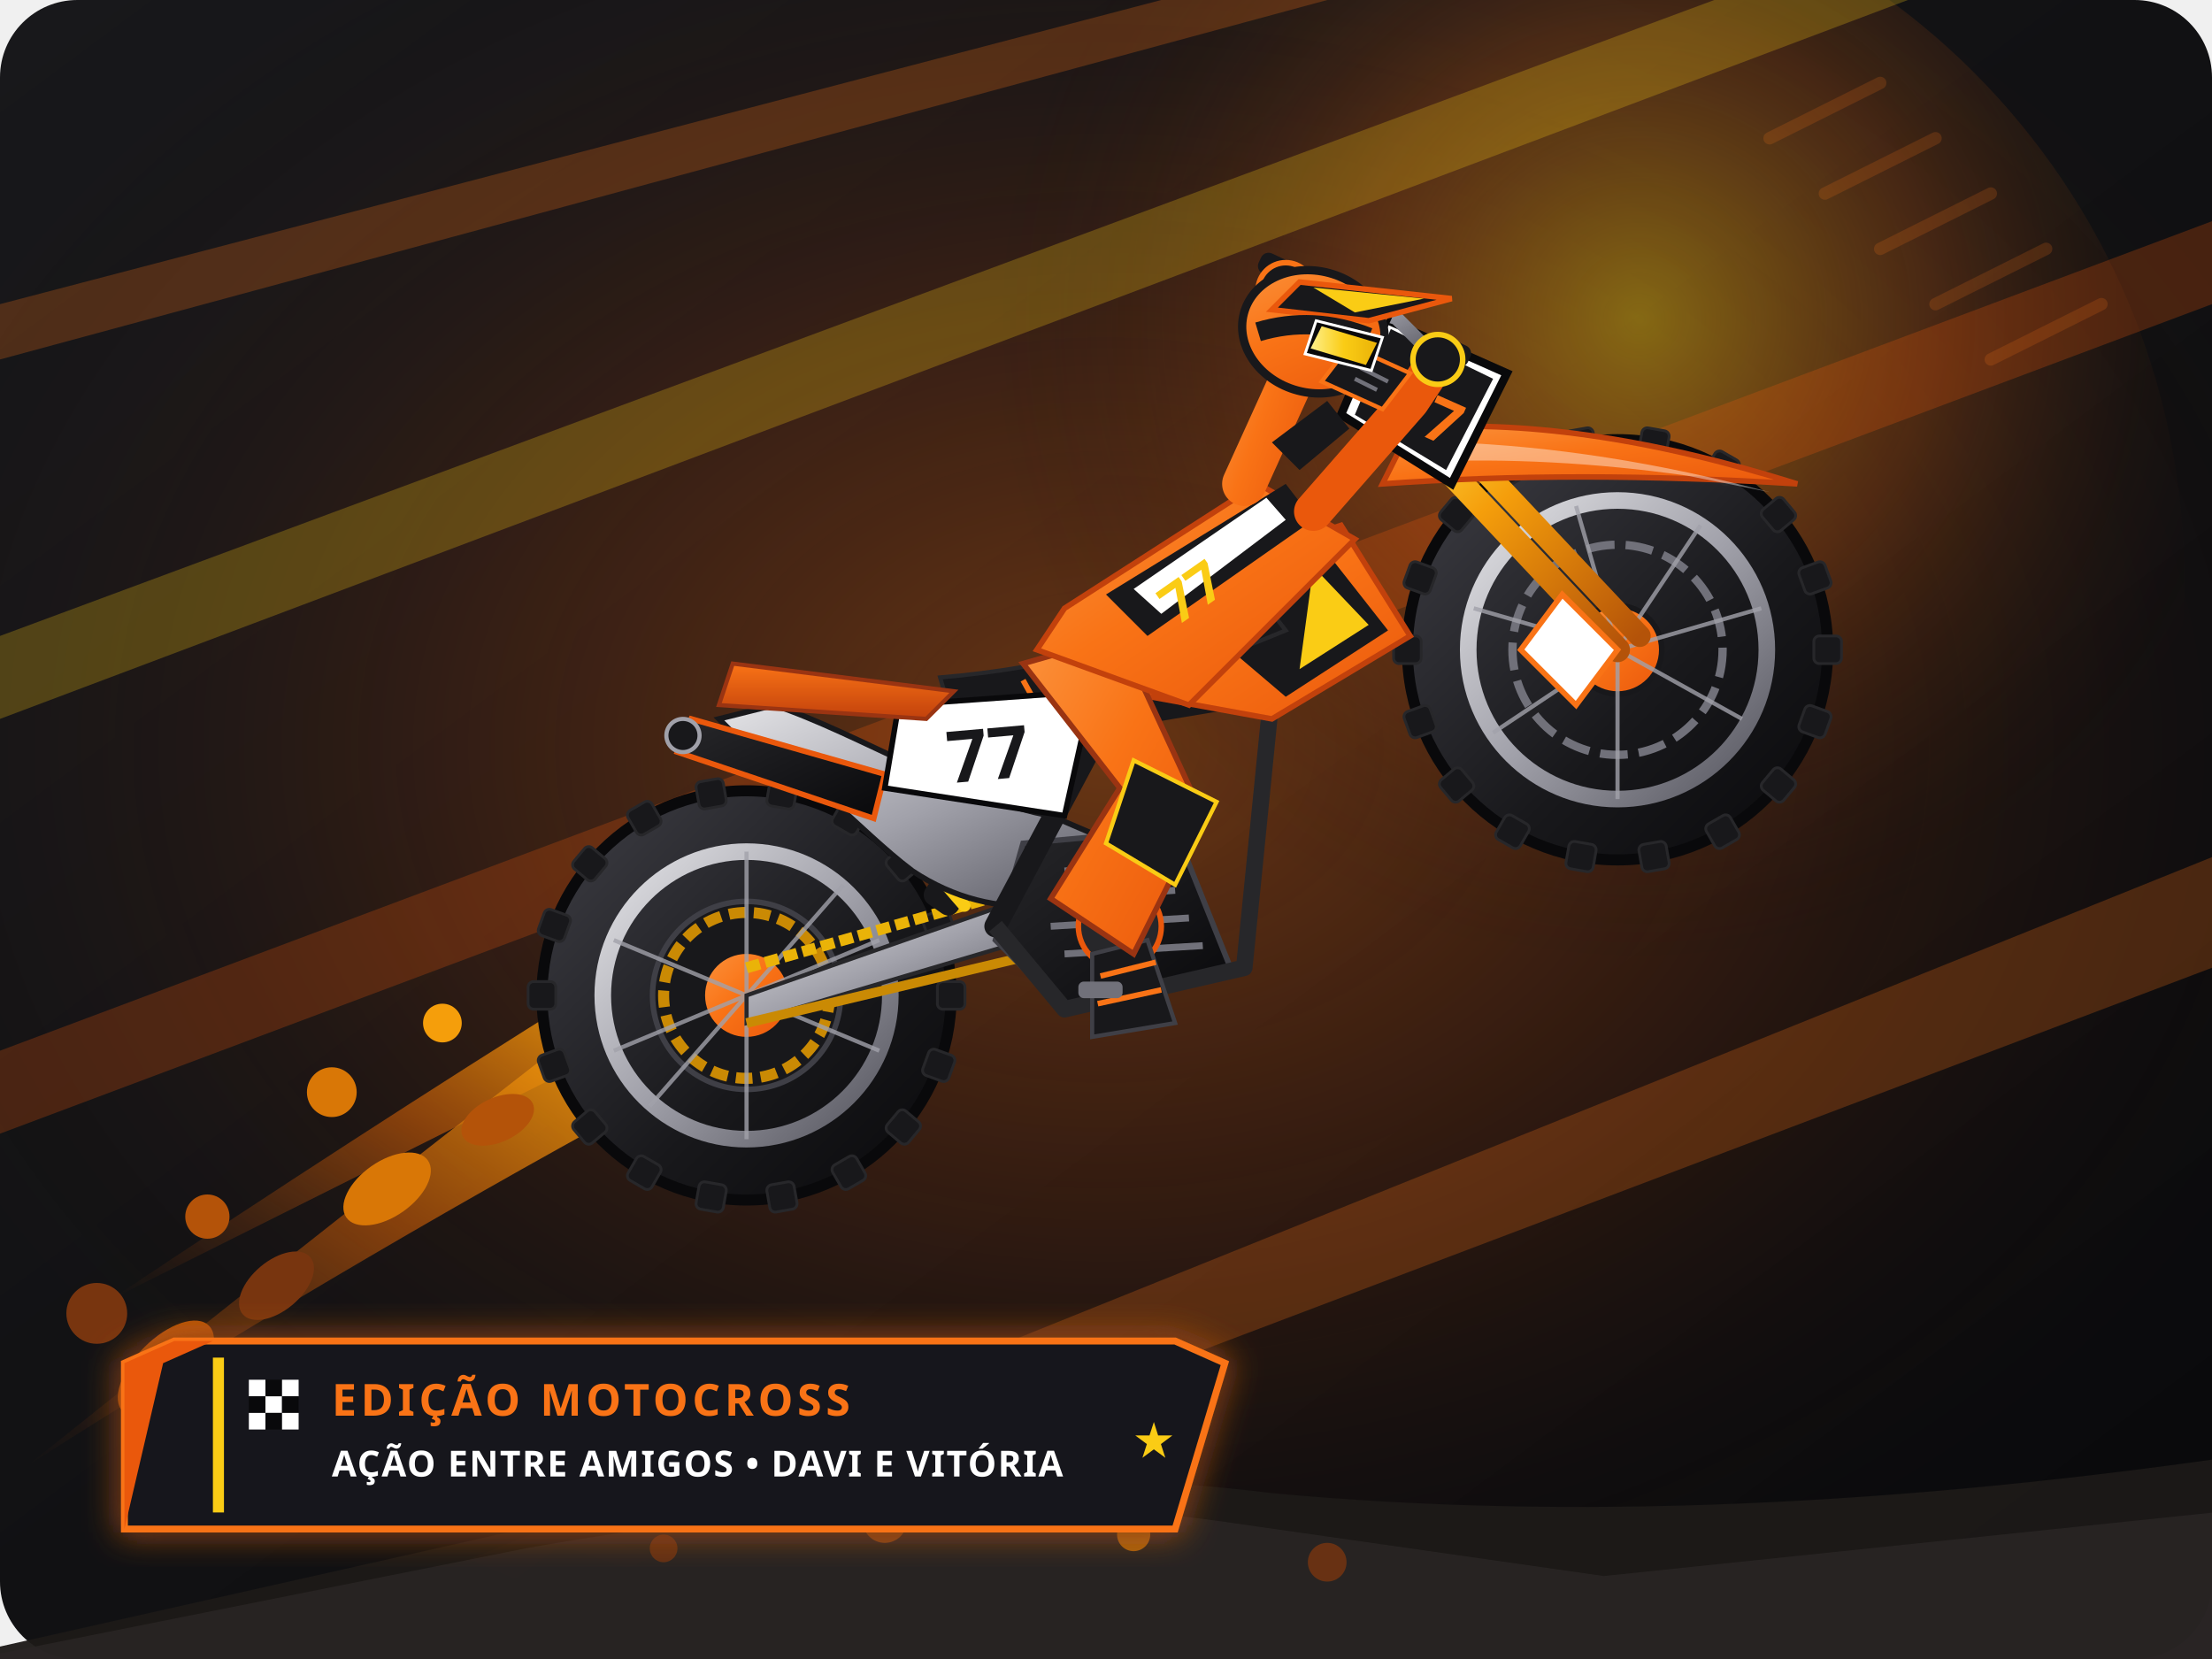
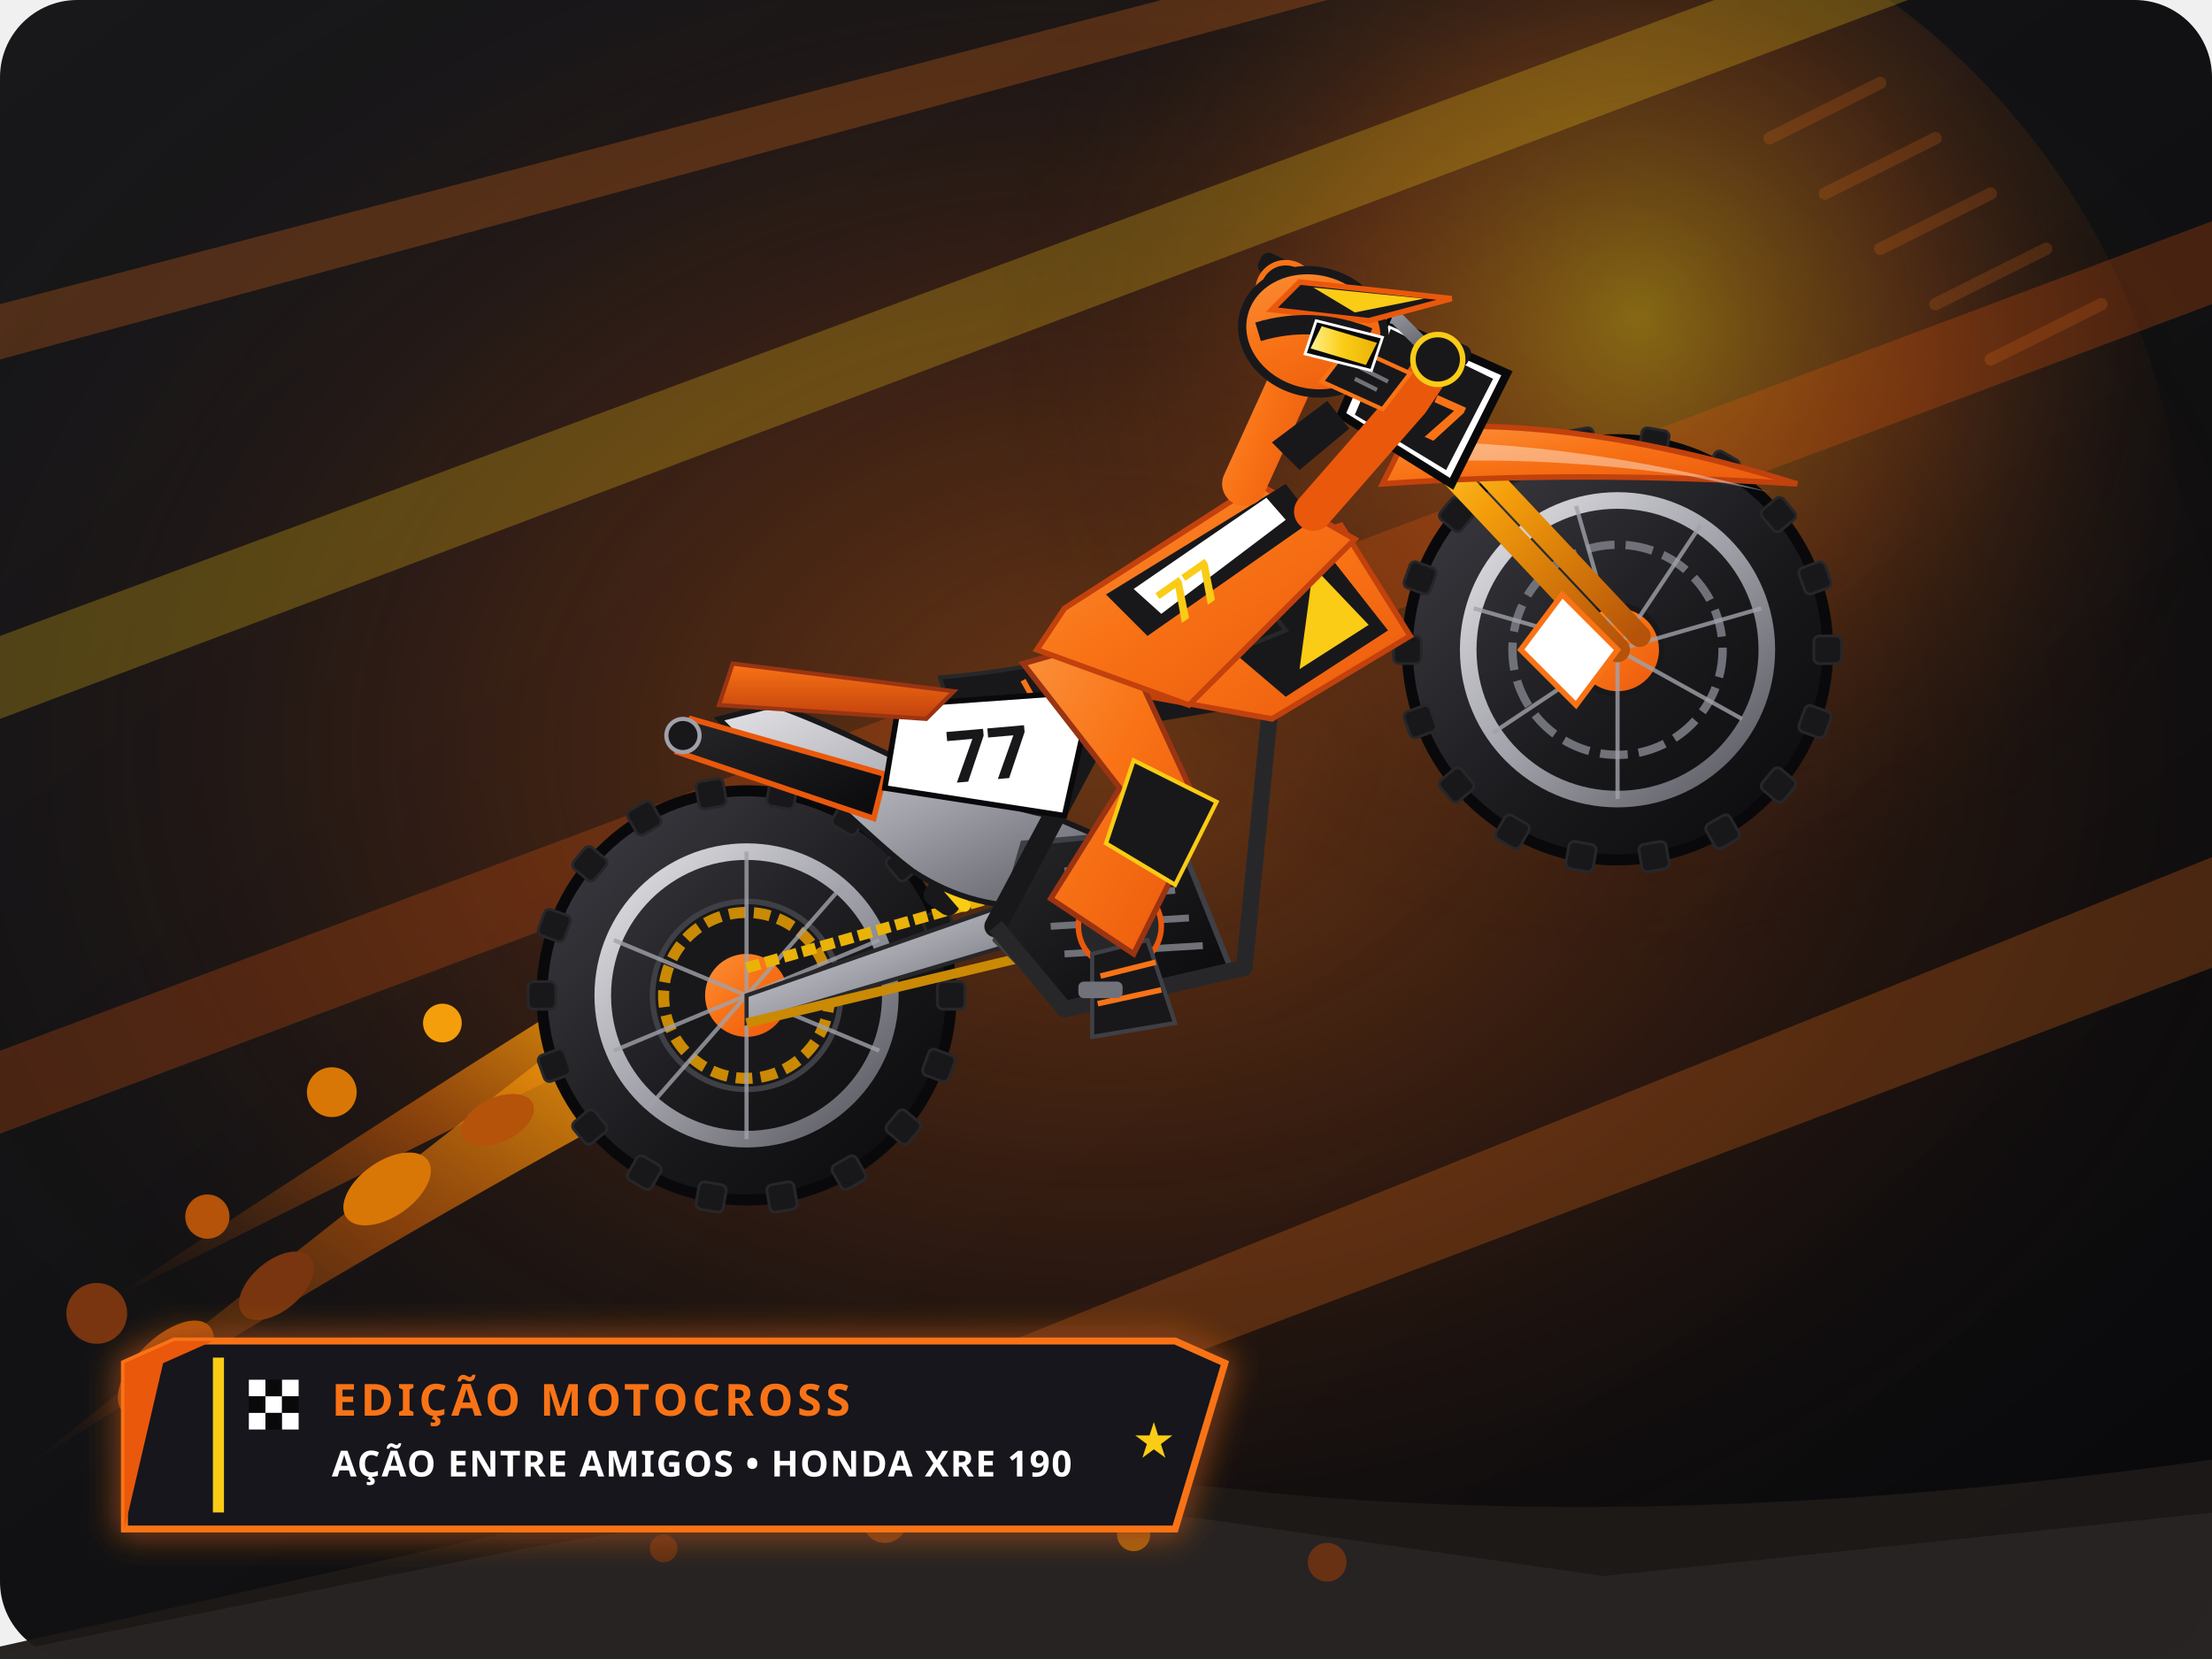
<svg xmlns="http://www.w3.org/2000/svg" viewBox="0 0 800 600" width="100%" height="100%">
  <defs>
    <linearGradient id="bgGrad" x1="0%" y1="0%" x2="100%" y2="100%">
      <stop offset="0%" stop-color="#18181b" />
      <stop offset="50%" stop-color="#111113" />
      <stop offset="100%" stop-color="#09090b" />
    </linearGradient>
    <radialGradient id="glowOrange" cx="50%" cy="45%" r="60%">
      <stop offset="0%" stop-color="#f97316" stop-opacity="0.38" />
      <stop offset="50%" stop-color="#ea580c" stop-opacity="0.14" />
      <stop offset="100%" stop-color="#09090b" stop-opacity="0" />
    </radialGradient>
    <radialGradient id="sunburst" cx="62%" cy="32%" r="45%">
      <stop offset="0%" stop-color="#facc15" stop-opacity="0.45" />
      <stop offset="45%" stop-color="#f97316" stop-opacity="0.22" />
      <stop offset="100%" stop-color="#09090b" stop-opacity="0" />
    </radialGradient>
    <linearGradient id="orangeGrad" x1="0%" y1="0%" x2="100%" y2="100%">
      <stop offset="0%" stop-color="#fb923c" />
      <stop offset="45%" stop-color="#f97316" />
      <stop offset="100%" stop-color="#ea580c" />
    </linearGradient>
    <linearGradient id="deepOrange" x1="0%" y1="0%" x2="0%" y2="100%">
      <stop offset="0%" stop-color="#f97316" />
      <stop offset="100%" stop-color="#c2410c" />
    </linearGradient>
    <linearGradient id="yellowGrad" x1="0%" y1="0%" x2="100%" y2="0%">
      <stop offset="0%" stop-color="#fef08a" />
      <stop offset="50%" stop-color="#facc15" />
      <stop offset="100%" stop-color="#eab308" />
    </linearGradient>
    <linearGradient id="carbonGrad" x1="0%" y1="0%" x2="100%" y2="100%">
      <stop offset="0%" stop-color="#27272a" />
      <stop offset="50%" stop-color="#18181b" />
      <stop offset="100%" stop-color="#09090b" />
    </linearGradient>
    <linearGradient id="tireGrad" x1="0%" y1="0%" x2="100%" y2="100%">
      <stop offset="0%" stop-color="#3f3f46" />
      <stop offset="60%" stop-color="#18181b" />
      <stop offset="100%" stop-color="#09090b" />
    </linearGradient>
    <linearGradient id="metalGrad" x1="0%" y1="0%" x2="100%" y2="100%">
      <stop offset="0%" stop-color="#e4e4e7" />
      <stop offset="50%" stop-color="#a1a1aa" />
      <stop offset="100%" stop-color="#52525b" />
    </linearGradient>
    <linearGradient id="goldFork" x1="0%" y1="0%" x2="100%" y2="100%">
      <stop offset="0%" stop-color="#fde047" />
      <stop offset="40%" stop-color="#f59e0b" />
      <stop offset="100%" stop-color="#b45309" />
    </linearGradient>
    <linearGradient id="dirtTrail" x1="100%" y1="0%" x2="0%" y2="100%">
      <stop offset="0%" stop-color="#f59e0b" stop-opacity="0.9" />
      <stop offset="40%" stop-color="#b45309" stop-opacity="0.7" />
      <stop offset="100%" stop-color="#78350f" stop-opacity="0" />
    </linearGradient>
    <filter id="glow" x="-20%" y="-20%" width="140%" height="140%">
      <feGaussianBlur stdDeviation="6" result="blur" />
      <feMerge>
        <feMergeNode in="blur" />
        <feMergeNode in="SourceGraphic" />
      </feMerge>
    </filter>
  </defs>
  <rect width="800" height="600" rx="28" fill="url(#bgGrad)" />
  <rect width="800" height="600" rx="28" fill="url(#glowOrange)" />
  <circle cx="530" cy="210" r="260" fill="url(#sunburst)" />
  <g opacity="0.25">
    <polygon points="0,110 420,0 480,0 0,130" fill="#f97316" />
    <polygon points="0,230 620,0 690,0 0,260" fill="#facc15" />
    <polygon points="0,380 800,80 800,110 0,410" fill="#ea580c" />
    <polygon points="80,600 800,310 800,350 140,600" fill="#f97316" />
  </g>
  <g opacity="0.18" stroke="#f97316" stroke-width="4.5" stroke-linecap="round">
    <line x1="640" y1="50" x2="680" y2="30" />
    <line x1="660" y1="70" x2="700" y2="50" />
    <line x1="680" y1="90" x2="720" y2="70" />
    <line x1="700" y1="110" x2="740" y2="90" />
    <line x1="720" y1="130" x2="760" y2="110" />
  </g>
  <path d="M-20,600 L180,555 Q340,525 460,540 Q620,555 820,525 L820,620 L-20,620 Z" fill="#1c1917" opacity="0.95" />
  <path d="M-10,600 L190,560 Q330,535 440,550 L580,570 L820,545 L820,610 L-10,610 Z" fill="#292524" opacity="0.85" />
  <circle cx="240" cy="560" r="5" fill="#78350f" opacity="0.7" />
  <circle cx="320" cy="550" r="8" fill="#b45309" opacity="0.6" />
  <circle cx="410" cy="555" r="6" fill="#d97706" opacity="0.7" />
  <circle cx="480" cy="565" r="7" fill="#78350f" opacity="0.8" />
  <g id="roost">
    <path d="M220,380 Q140,420 40,470 Q130,410 210,360 Z" fill="url(#dirtTrail)" />
    <path d="M230,400 Q120,460 10,530 Q110,450 200,380 Z" fill="url(#dirtTrail)" />
    <ellipse cx="180" cy="405" rx="14" ry="8" transform="rotate(-25 180 405)" fill="#b45309" />
    <ellipse cx="140" cy="430" rx="18" ry="10" transform="rotate(-35 140 430)" fill="#d97706" />
    <ellipse cx="100" cy="465" rx="16" ry="9" transform="rotate(-40 100 465)" fill="#78350f" />
    <ellipse cx="60" cy="495" rx="22" ry="11" transform="rotate(-45 60 495)" fill="#b45309" />
    <circle cx="160" cy="370" r="7" fill="#f59e0b" />
    <circle cx="120" cy="395" r="9" fill="#d97706" />
    <circle cx="75" cy="440" r="8" fill="#b45309" />
    <circle cx="35" cy="475" r="11" fill="#78350f" />
    <circle cx="90" cy="520" r="12" fill="#92400e" />
  </g>
  <g transform="translate(30, -10)">
    <g id="rear-wheel">
      <circle cx="240" cy="370" r="74" fill="url(#tireGrad)" stroke="#09090b" stroke-width="4" />
      <rect x="309.0" y="365.0" width="10" height="10" rx="2" transform="rotate(0 314.0 370.0)" fill="#18181b" stroke="#27272a" stroke-width="1" />
      <rect x="304.5" y="390.3" width="10" height="10" rx="2" transform="rotate(20 309.5 395.3)" fill="#18181b" stroke="#27272a" stroke-width="1" />
      <rect x="291.7" y="412.6" width="10" height="10" rx="2" transform="rotate(40 296.7 417.6)" fill="#18181b" stroke="#27272a" stroke-width="1" />
      <rect x="272.0" y="429.1" width="10" height="10" rx="2" transform="rotate(60 277.0 434.1)" fill="#18181b" stroke="#27272a" stroke-width="1" />
      <rect x="247.8" y="437.9" width="10" height="10" rx="2" transform="rotate(80 252.8 442.9)" fill="#18181b" stroke="#27272a" stroke-width="1" />
      <rect x="222.2" y="437.9" width="10" height="10" rx="2" transform="rotate(100 227.2 442.9)" fill="#18181b" stroke="#27272a" stroke-width="1" />
      <rect x="198.0" y="429.1" width="10" height="10" rx="2" transform="rotate(120 203.0 434.1)" fill="#18181b" stroke="#27272a" stroke-width="1" />
      <rect x="178.3" y="412.6" width="10" height="10" rx="2" transform="rotate(140 183.3 417.6)" fill="#18181b" stroke="#27272a" stroke-width="1" />
      <rect x="165.5" y="390.3" width="10" height="10" rx="2" transform="rotate(160 170.5 395.3)" fill="#18181b" stroke="#27272a" stroke-width="1" />
      <rect x="161.0" y="365.0" width="10" height="10" rx="2" transform="rotate(180 166.0 370.0)" fill="#18181b" stroke="#27272a" stroke-width="1" />
      <rect x="165.5" y="339.7" width="10" height="10" rx="2" transform="rotate(200 170.5 344.7)" fill="#18181b" stroke="#27272a" stroke-width="1" />
      <rect x="178.3" y="317.4" width="10" height="10" rx="2" transform="rotate(220 183.3 322.4)" fill="#18181b" stroke="#27272a" stroke-width="1" />
      <rect x="198.0" y="300.9" width="10" height="10" rx="2" transform="rotate(240 203.0 305.9)" fill="#18181b" stroke="#27272a" stroke-width="1" />
      <rect x="222.2" y="292.1" width="10" height="10" rx="2" transform="rotate(260 227.2 297.1)" fill="#18181b" stroke="#27272a" stroke-width="1" />
      <rect x="247.8" y="292.1" width="10" height="10" rx="2" transform="rotate(280 252.8 297.1)" fill="#18181b" stroke="#27272a" stroke-width="1" />
      <rect x="272.0" y="300.9" width="10" height="10" rx="2" transform="rotate(300 277.0 305.9)" fill="#18181b" stroke="#27272a" stroke-width="1" />
      <rect x="291.7" y="317.4" width="10" height="10" rx="2" transform="rotate(320 296.7 322.4)" fill="#18181b" stroke="#27272a" stroke-width="1" />
      <rect x="304.5" y="339.7" width="10" height="10" rx="2" transform="rotate(340 309.5 344.7)" fill="#18181b" stroke="#27272a" stroke-width="1" />
      <circle cx="240" cy="370" r="52" fill="none" stroke="url(#metalGrad)" stroke-width="6" />
      <circle cx="240" cy="370" r="34" fill="#18181b" stroke="#3f3f46" stroke-width="2" />
      <circle cx="240" cy="370" r="30" fill="none" stroke="#ca8a04" stroke-width="4" stroke-dasharray="6 3" />
      <circle cx="240" cy="370" r="16" fill="url(#orangeGrad)" stroke="#18181b" stroke-width="2" />
      <g stroke="#a1a1aa" stroke-width="1.5" opacity="0.8">
        <line x1="240" y1="370" x2="288" y2="350" />
        <line x1="240" y1="370" x2="288" y2="390" />
        <line x1="240" y1="370" x2="240" y2="422" />
        <line x1="240" y1="370" x2="192" y2="390" />
        <line x1="240" y1="370" x2="192" y2="350" />
        <line x1="240" y1="370" x2="240" y2="318" />
        <line x1="240" y1="370" x2="275" y2="330" />
        <line x1="240" y1="370" x2="205" y2="410" />
      </g>
    </g>
    <polygon points="240,370 340,335 348,348 240,380" fill="url(#metalGrad)" stroke="#27272a" stroke-width="1.5" />
    <path d="M240,360 L345,330" stroke="#eab308" stroke-width="4" stroke-dasharray="5 2" />
    <path d="M240,380 L345,355" stroke="#ca8a04" stroke-width="3.5" />
    <rect x="315" y="295" width="14" height="48" rx="4" transform="rotate(35 322 319)" fill="#18181b" />
    <g stroke="#facc15" stroke-width="4.5" stroke-linecap="round" transform="rotate(35 322 319)">
      <line x1="314" y1="302" x2="330" y2="306" />
      <line x1="314" y1="312" x2="330" y2="316" />
      <line x1="314" y1="322" x2="330" y2="326" />
      <line x1="314" y1="332" x2="330" y2="336" />
    </g>
    <path d="M385,320 C365,340 330,345 300,325 C280,310 260,285 240,280 L230,270 L250,265 C280,275 320,300 350,305 Z" fill="url(#metalGrad)" stroke="#18181b" stroke-width="2" />
    <polygon points="220,270 290,290 286,306 215,282" fill="url(#carbonGrad)" stroke="#ea580c" stroke-width="2" />
    <circle cx="217" cy="276" r="6" fill="#18181b" stroke="#a1a1aa" stroke-width="1.5" />
    <polygon points="340,315 395,310 415,360 355,375 330,350" fill="url(#carbonGrad)" stroke="#3f3f46" stroke-width="2" />
    <line x1="355" y1="325" x2="390" y2="322" stroke="#71717a" stroke-width="2.5" />
    <line x1="352" y1="335" x2="395" y2="332" stroke="#71717a" stroke-width="2.5" />
    <line x1="350" y1="345" x2="400" y2="342" stroke="#71717a" stroke-width="2.5" />
    <line x1="355" y1="355" x2="405" y2="352" stroke="#71717a" stroke-width="2.5" />
    <circle cx="375" cy="345" r="15" fill="#27272a" stroke="#ea580c" stroke-width="2" />
    <path d="M330,345 L370,270 L430,260 L450,225" fill="none" stroke="#18181b" stroke-width="8" stroke-linecap="round" />
    <path d="M330,345 L355,375 L420,360 L430,260" fill="none" stroke="#27272a" stroke-width="6" stroke-linejoin="round" />
    <g id="front-wheel">
      <circle cx="555" cy="245" r="76" fill="url(#tireGrad)" stroke="#09090b" stroke-width="4" />
      <rect x="626.0" y="240.0" width="10" height="10" rx="2" transform="rotate(0 631.0 245.0)" fill="#18181b" stroke="#27272a" stroke-width="1" />
      <rect x="621.4" y="266.0" width="10" height="10" rx="2" transform="rotate(20 626.4 271.0)" fill="#18181b" stroke="#27272a" stroke-width="1" />
      <rect x="608.2" y="288.9" width="10" height="10" rx="2" transform="rotate(40 613.2 293.9)" fill="#18181b" stroke="#27272a" stroke-width="1" />
      <rect x="588.0" y="305.8" width="10" height="10" rx="2" transform="rotate(60 593.0 310.8)" fill="#18181b" stroke="#27272a" stroke-width="1" />
      <rect x="563.2" y="314.8" width="10" height="10" rx="2" transform="rotate(80 568.2 319.8)" fill="#18181b" stroke="#27272a" stroke-width="1" />
      <rect x="536.8" y="314.8" width="10" height="10" rx="2" transform="rotate(100 541.8 319.8)" fill="#18181b" stroke="#27272a" stroke-width="1" />
      <rect x="512.0" y="305.8" width="10" height="10" rx="2" transform="rotate(120 517.0 310.8)" fill="#18181b" stroke="#27272a" stroke-width="1" />
      <rect x="491.8" y="288.9" width="10" height="10" rx="2" transform="rotate(140 496.8 293.9)" fill="#18181b" stroke="#27272a" stroke-width="1" />
      <rect x="478.6" y="266.0" width="10" height="10" rx="2" transform="rotate(160 483.6 271.0)" fill="#18181b" stroke="#27272a" stroke-width="1" />
      <rect x="474.0" y="240.0" width="10" height="10" rx="2" transform="rotate(180 479.0 245.0)" fill="#18181b" stroke="#27272a" stroke-width="1" />
      <rect x="478.6" y="214.0" width="10" height="10" rx="2" transform="rotate(200 483.6 219.0)" fill="#18181b" stroke="#27272a" stroke-width="1" />
      <rect x="491.8" y="191.1" width="10" height="10" rx="2" transform="rotate(220 496.8 196.1)" fill="#18181b" stroke="#27272a" stroke-width="1" />
      <rect x="512.0" y="174.2" width="10" height="10" rx="2" transform="rotate(240 517.0 179.2)" fill="#18181b" stroke="#27272a" stroke-width="1" />
      <rect x="536.8" y="165.2" width="10" height="10" rx="2" transform="rotate(260 541.8 170.2)" fill="#18181b" stroke="#27272a" stroke-width="1" />
      <rect x="563.2" y="165.2" width="10" height="10" rx="2" transform="rotate(280 568.2 170.2)" fill="#18181b" stroke="#27272a" stroke-width="1" />
      <rect x="588.0" y="174.2" width="10" height="10" rx="2" transform="rotate(300 593.0 179.2)" fill="#18181b" stroke="#27272a" stroke-width="1" />
      <rect x="608.2" y="191.1" width="10" height="10" rx="2" transform="rotate(320 613.2 196.1)" fill="#18181b" stroke="#27272a" stroke-width="1" />
      <rect x="621.4" y="214.0" width="10" height="10" rx="2" transform="rotate(340 626.4 219.0)" fill="#18181b" stroke="#27272a" stroke-width="1" />
      <circle cx="555" cy="245" r="54" fill="none" stroke="url(#metalGrad)" stroke-width="6" />
      <circle cx="555" cy="245" r="38" fill="none" stroke="#71717a" stroke-width="3" stroke-dasharray="10 4" />
      <circle cx="555" cy="245" r="16" fill="url(#orangeGrad)" stroke="#18181b" stroke-width="2" />
      <g stroke="#a1a1aa" stroke-width="1.5" opacity="0.8">
        <line x1="555" y1="245" x2="607" y2="230" />
        <line x1="555" y1="245" x2="600" y2="270" />
        <line x1="555" y1="245" x2="555" y2="299" />
        <line x1="555" y1="245" x2="510" y2="275" />
        <line x1="555" y1="245" x2="503" y2="230" />
        <line x1="555" y1="245" x2="540" y2="193" />
        <line x1="555" y1="245" x2="585" y2="200" />
      </g>
    </g>
    <line x1="555" y1="245" x2="475" y2="160" stroke="url(#goldFork)" stroke-width="9" stroke-linecap="round" />
    <line x1="563" y1="240" x2="483" y2="155" stroke="url(#goldFork)" stroke-width="8" stroke-linecap="round" />
    <polygon points="535,225 555,245 540,265 520,245" fill="#ffffff" stroke="#f97316" stroke-width="2" />
    <rect x="468" y="145" width="24" height="22" rx="4" transform="rotate(47 480 156)" fill="url(#metalGrad)" stroke="#18181b" stroke-width="1.5" />
    <path d="M480,165 Q540,160 620,185 Q540,180 470,185 Z" fill="url(#orangeGrad)" stroke="#c2410c" stroke-width="2" />
    <path d="M495,170 Q550,172 610,188 L580,182 Q530,175 485,177 Z" fill="#ffffff" opacity="0.4" />
    <polygon points="470,125 515,145 495,185 455,160" fill="#ffffff" stroke="#09090b" stroke-width="3" />
    <polygon points="473,129 510,147 493,180 460,160" fill="#18181b" />
    <text x="483" y="167" font-family="Impact, Arial Black, sans-serif" font-size="22" font-weight="900" fill="#f97316" text-anchor="middle" transform="rotate(24 483 167)">77</text>
    <path d="M460,135 L435,110 Q450,118 475,125 L490,140" fill="none" stroke="url(#metalGrad)" stroke-width="5" stroke-linecap="round" />
    <rect x="445" y="115" width="28" height="12" rx="4" transform="rotate(25 459 121)" fill="#f97316" stroke="#09090b" stroke-width="1.5" />
    <text x="459" y="124" font-family="sans-serif" font-size="7" font-weight="900" fill="#ffffff" text-anchor="middle" transform="rotate(25 459 124)">RACE</text>
    <rect x="425" y="103" width="14" height="8" rx="3" transform="rotate(25 432 107)" fill="#18181b" />
    <rect x="488" y="133" width="14" height="8" rx="3" transform="rotate(25 495 137)" fill="#18181b" />
    <polygon points="455,200 480,240 430,270 375,260 410,215" fill="url(#orangeGrad)" stroke="#c2410c" stroke-width="2" />
    <polygon points="450,210 472,238 435,262 415,245" fill="#18181b" />
    <polygon points="445,215 465,236 440,252" fill="#facc15" />
    <path d="M310,255 Q370,250 425,225 L435,238 Q370,265 315,272 Z" fill="#18181b" stroke="#27272a" stroke-width="1.5" />
    <line x1="340" y1="256" x2="345" y2="265" stroke="#f97316" stroke-width="2" />
    <line x1="360" y1="252" x2="365" y2="261" stroke="#f97316" stroke-width="2" />
    <line x1="380" y1="247" x2="385" y2="256" stroke="#f97316" stroke-width="2" />
    <line x1="400" y1="241" x2="405" y2="250" stroke="#f97316" stroke-width="2" />
    <polygon points="295,265 365,260 355,305 290,295" fill="#ffffff" stroke="#09090b" stroke-width="2" />
    <text x="328" y="292" font-family="Impact, Arial Black, sans-serif" font-size="26" font-weight="900" fill="#18181b" text-anchor="middle" transform="rotate(-5 328 292)">77</text>
    <polygon points="235,250 315,260 305,270 230,265" fill="url(#deepOrange)" stroke="#9a3412" stroke-width="1.5" />
    <polygon points="365,355 385,350 395,380 365,385" fill="#18181b" stroke="#3f3f46" stroke-width="1.5" />
    <line x1="368" y1="363" x2="388" y2="358" stroke="#f97316" stroke-width="2" />
    <line x1="367" y1="373" x2="390" y2="368" stroke="#f97316" stroke-width="2" />
    <rect x="360" y="365" width="16" height="6" rx="2" fill="#71717a" />
    <polygon points="340,250 375,240 405,305 380,355 350,335 375,295" fill="url(#orangeGrad)" stroke="#9a3412" stroke-width="2" />
    <polygon points="380,285 410,300 395,330 370,315" fill="#18181b" stroke="#facc15" stroke-width="1.5" />
    <polygon points="355,230 425,185 460,205 400,265 345,245" fill="url(#orangeGrad)" stroke="#c2410c" stroke-width="2" />
    <polygon points="370,225 435,185 445,198 385,240" fill="#18181b" />
    <polygon points="380,223 428,190 435,198 390,232" fill="#ffffff" />
    <text x="405" y="230" font-family="Impact, Arial Black, sans-serif" font-size="20" font-weight="900" fill="#facc15" text-anchor="middle" transform="rotate(-35 405 230)">77</text>
    <path d="M420,185 L445,130 L435,115" fill="none" stroke="url(#orangeGrad)" stroke-width="16" stroke-linecap="round" stroke-linejoin="round" />
    <circle cx="435" cy="115" r="10" fill="#18181b" stroke="#f97316" stroke-width="2" />
    <path d="M445,195 L480,155 L490,140" fill="none" stroke="#ea580c" stroke-width="14" stroke-linecap="round" stroke-linejoin="round" />
    <circle cx="490" cy="140" r="9" fill="#18181b" stroke="#facc15" stroke-width="2" />
    <polygon points="430,170 450,155 458,165 440,180" fill="#18181b" />
    <ellipse cx="445" cy="130" rx="26" ry="22" transform="rotate(15 445 130)" fill="url(#orangeGrad)" stroke="#18181b" stroke-width="3" />
    <polygon points="458,135 480,145 470,158 448,148" fill="#18181b" stroke="#f97316" stroke-width="1.5" />
    <line x1="462" y1="143" x2="472" y2="148" stroke="#71717a" stroke-width="1.5" />
    <line x1="460" y1="147" x2="468" y2="151" stroke="#71717a" stroke-width="1.5" />
    <polygon points="440,112 495,118 465,126 430,122" fill="#18181b" stroke="#ea580c" stroke-width="2" />
    <polygon points="445,114 485,118 460,123" fill="#facc15" />
    <path d="M425,130 Q445,124 465,132" fill="none" stroke="#18181b" stroke-width="7" />
    <polygon points="446,126 470,132 466,144 442,138" fill="#09090b" stroke="#ffffff" stroke-width="1" />
    <polygon points="448,128 468,134 464,142 444,136" fill="url(#yellowGrad)" />
  </g>
  <g transform="translate(45, 485)">
    <polygon points="0,8 18,0 380,0 398,8 380,68 0,68" fill="#18181b" stroke="#f97316" stroke-width="2.5" filter="url(#glow)" />
    <polygon points="0,8 18,0 32,0 14,8 0,68" fill="#ea580c" />
    <rect x="32" y="6" width="4" height="56" fill="#facc15" />
    <g transform="translate(45, 14) scale(0.75)">
      <rect x="0" y="0" width="8" height="8" fill="#fff" />
      <rect x="8" y="0" width="8" height="8" fill="#09090b" />
      <rect x="16" y="0" width="8" height="8" fill="#fff" />
      <rect x="0" y="8" width="8" height="8" fill="#09090b" />
      <rect x="8" y="8" width="8" height="8" fill="#fff" />
      <rect x="16" y="8" width="8" height="8" fill="#09090b" />
      <rect x="0" y="16" width="8" height="8" fill="#fff" />
      <rect x="8" y="16" width="8" height="8" fill="#09090b" />
      <rect x="16" y="16" width="8" height="8" fill="#fff" />
    </g>
    <text x="75" y="27" font-family="Impact, Arial Black, sans-serif" font-size="16" font-weight="900" fill="#f97316" letter-spacing="1.5">EDIÇÃO MOTOCROSS</text>
-     <text x="75" y="49" font-family="Arial Black, Impact, sans-serif" font-size="13" font-weight="800" fill="#ffffff" letter-spacing="0.5">AÇÃO ENTRE AMIGOS • DAVI E VITÓRIA</text>
+     <text x="75" y="49" font-family="Arial Black, Impact, sans-serif" font-size="13" font-weight="800" fill="#ffffff" letter-spacing="0.5">AÇÃO ENTRE AMIGOS • HONDA XRE 190</text>
    <text x="365" y="42" font-size="18" fill="#facc15">★</text>
  </g>
</svg>
